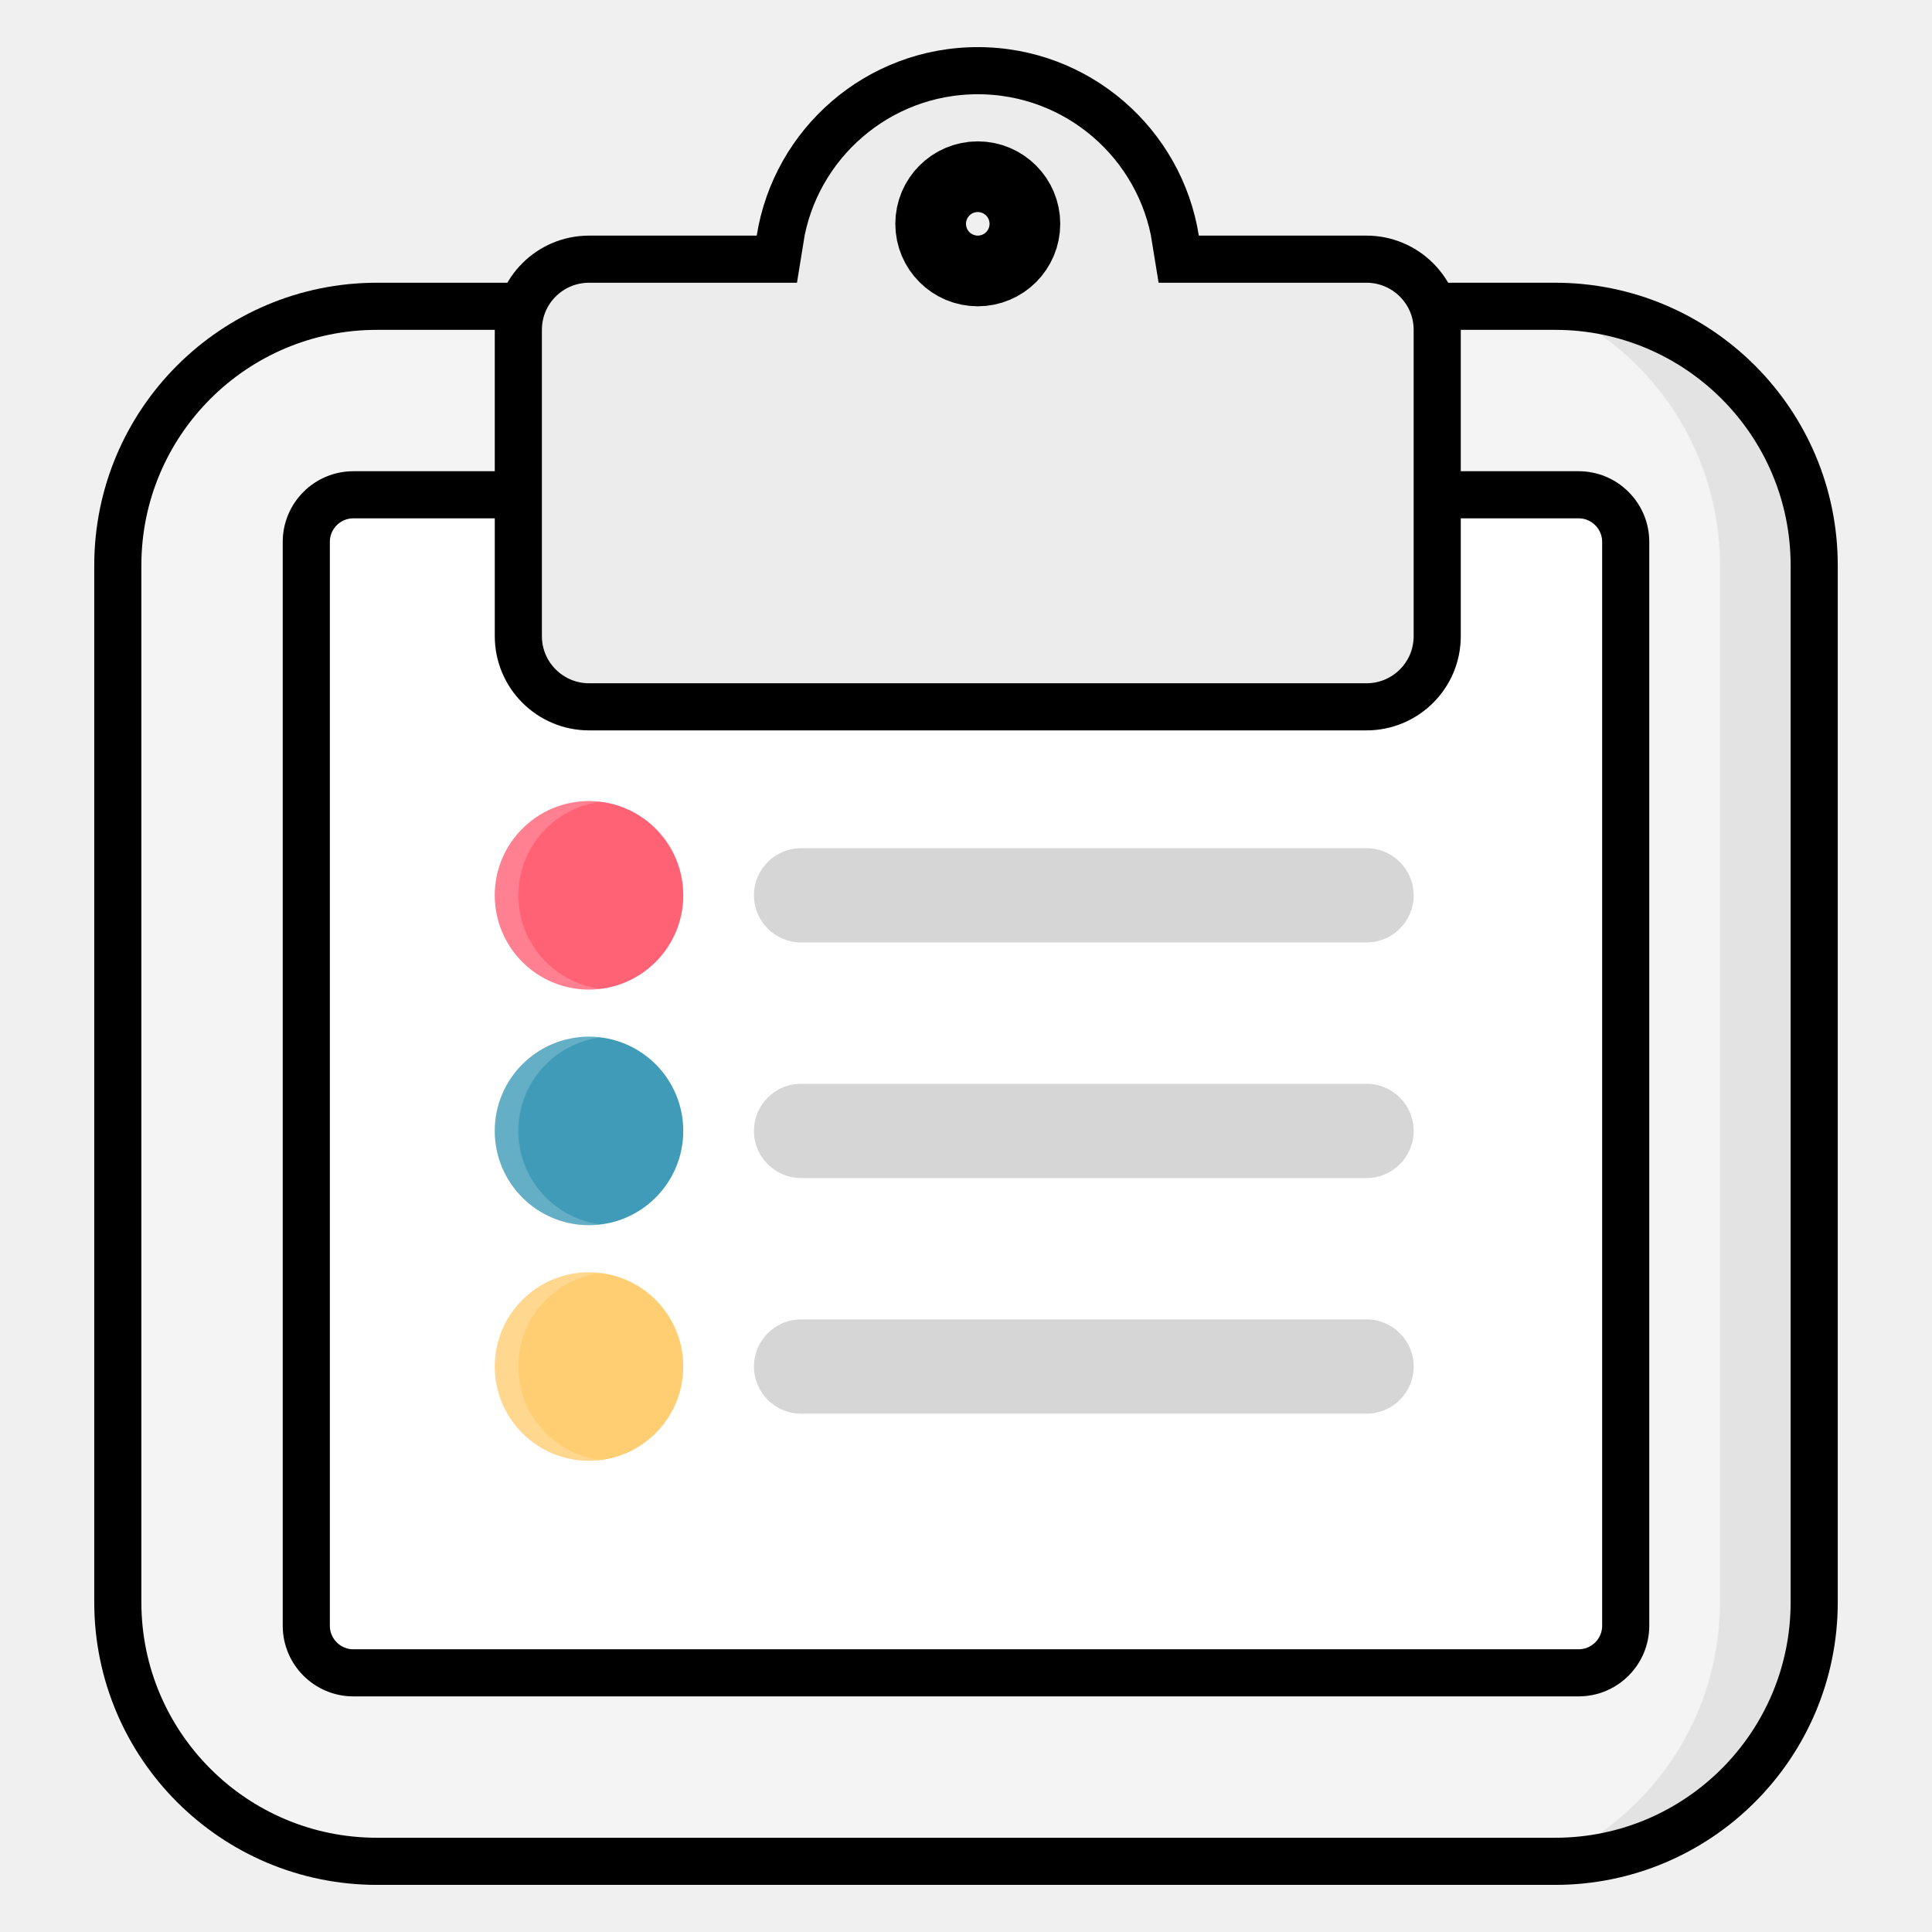
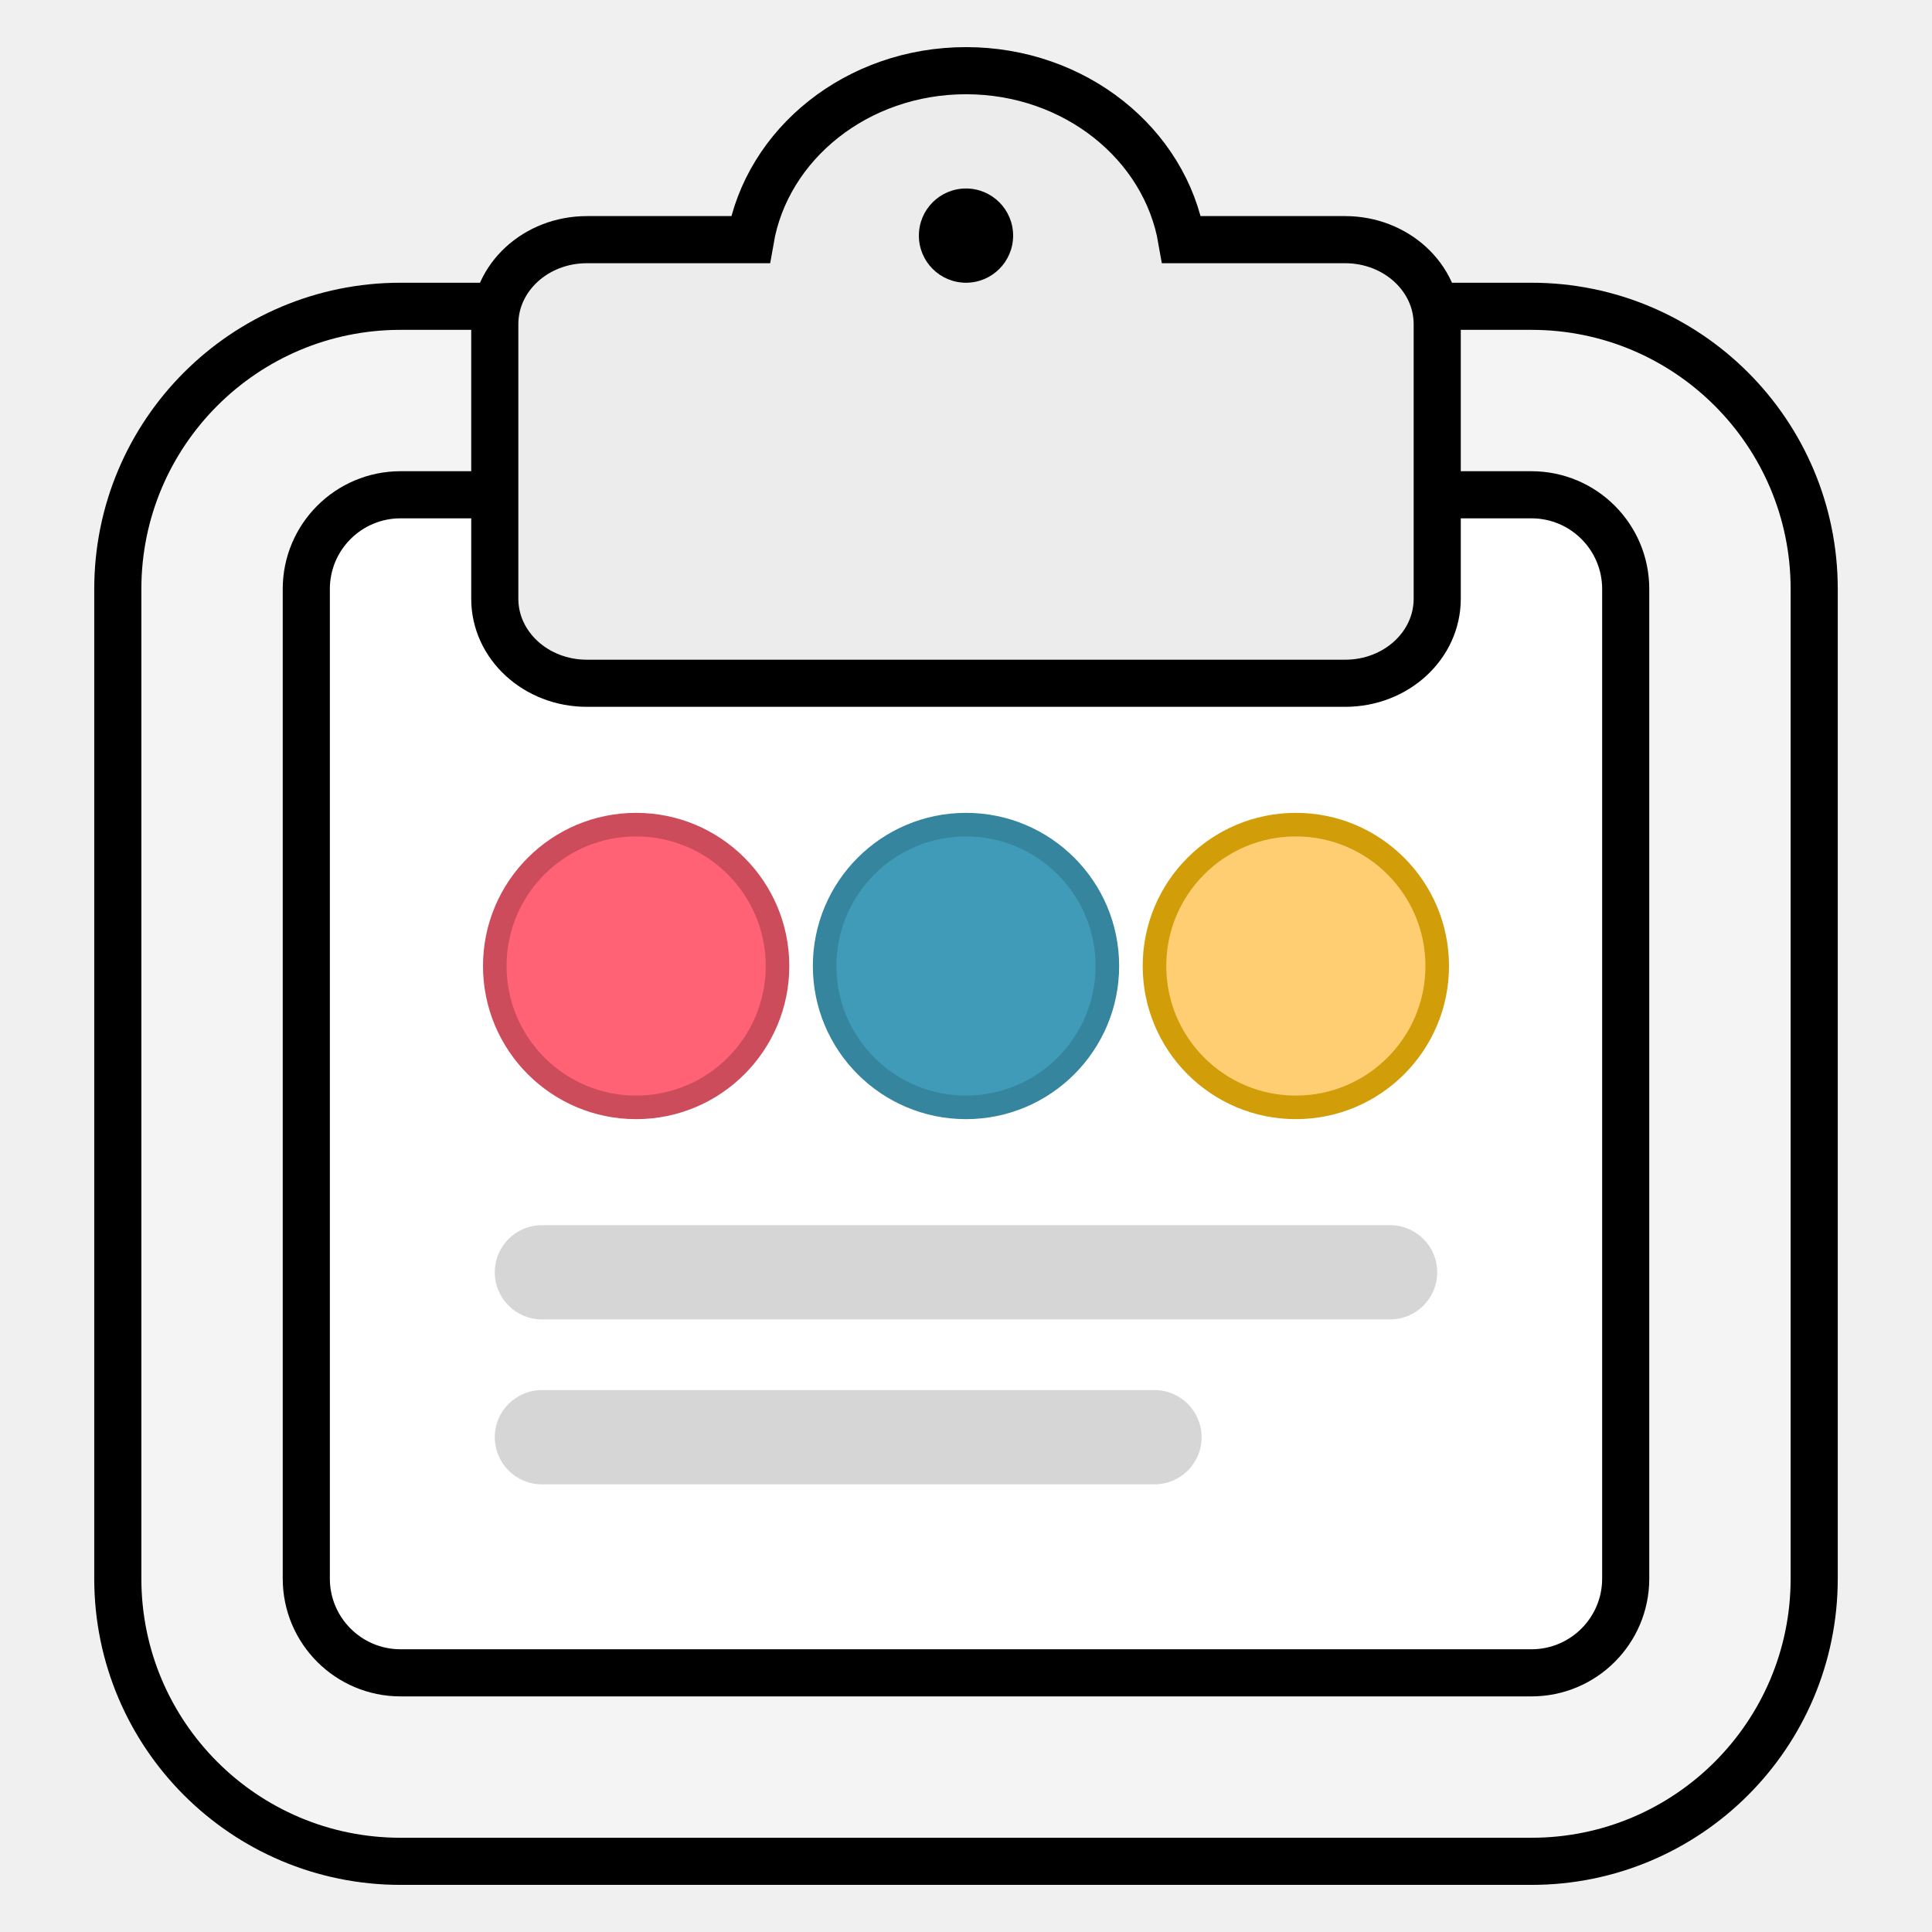
- <svg xmlns="http://www.w3.org/2000/svg" xmlns:xlink="http://www.w3.org/1999/xlink" viewBox="0 0 82 82">
-   <defs>
-     <rect id="a" width="74" height="68" y="10" rx="12" />
-     <filter id="d" width="200%" height="200%" x="-50%" y="-50%" filterUnits="objectBoundingBox">
-       <feOffset dx="-5" in="SourceAlpha" result="shadowOffsetInner1" />
-       <feComposite in="shadowOffsetInner1" in2="SourceAlpha" operator="arithmetic" k2="-1" k3="1" result="shadowInnerInner1" />
-       <feColorMatrix values="0 0 0 0 0.89 0 0 0 0 0.89 0 0 0 0 0.89 0 0 0 1 0" in="shadowInnerInner1" />
-     </filter>
-     <mask id="e" width="74" height="68" x="0" y="0" fill="#fff">
-       <use xlink:href="#a" />
-     </mask>
-     <rect id="b" width="58" height="52" x="8" y="18" rx="3" />
-     <mask id="f" width="58" height="52" x="0" y="0" fill="#fff">
-       <use xlink:href="#b" />
-     </mask>
-     <path id="c" d="M28.118 8h-7.112C18.788 8 17 9.79 17 12v13c0 2.21 1.794 4 4.006 4h32.988C56.212 29 58 27.21 58 25V12c0-2.21-1.794-4-4.006-4h-7.112c-.72-4.534-4.646-8-9.382-8s-8.663 3.466-9.382 8zM37.5 9c.828 0 1.5-.672 1.5-1.5S38.328 6 37.5 6 36 6.672 36 7.5 36.672 9 37.5 9z" />
-     <mask id="g" width="41" height="29" x="0" y="0" fill="#fff">
-       <use xlink:href="#c" />
-     </mask>
-     <circle id="h" cx="21" cy="36" r="4" />
-     <filter id="i" width="200%" height="200%" x="-50%" y="-50%" filterUnits="objectBoundingBox">
-       <feOffset dx="1" in="SourceAlpha" result="shadowOffsetInner1" />
-       <feComposite in="shadowOffsetInner1" in2="SourceAlpha" operator="arithmetic" k2="-1" k3="1" result="shadowInnerInner1" />
-       <feColorMatrix values="0 0 0 0 1 0 0 0 0 1 0 0 0 0 1 0 0 0 0.2 0" in="shadowInnerInner1" />
-     </filter>
-     <circle id="j" cx="21" cy="46" r="4" />
-     <filter id="k" width="200%" height="200%" x="-50%" y="-50%" filterUnits="objectBoundingBox">
-       <feOffset dx="1" in="SourceAlpha" result="shadowOffsetInner1" />
-       <feComposite in="shadowOffsetInner1" in2="SourceAlpha" operator="arithmetic" k2="-1" k3="1" result="shadowInnerInner1" />
-       <feColorMatrix values="0 0 0 0 1 0 0 0 0 1 0 0 0 0 1 0 0 0 0.2 0" in="shadowInnerInner1" />
-     </filter>
-     <circle id="l" cx="21" cy="56" r="4" />
-     <filter id="m" width="200%" height="200%" x="-50%" y="-50%" filterUnits="objectBoundingBox">
-       <feOffset dx="1" in="SourceAlpha" result="shadowOffsetInner1" />
-       <feComposite in="shadowOffsetInner1" in2="SourceAlpha" operator="arithmetic" k2="-1" k3="1" result="shadowInnerInner1" />
-       <feColorMatrix values="0 0 0 0 1 0 0 0 0 1 0 0 0 0 1 0 0 0 0.2 0" in="shadowInnerInner1" />
-     </filter>
-   </defs>
-   <g fill="none" fill-rule="evenodd" transform="translate(4 2)">
-     <use fill="#F4F4F4" xlink:href="#a" />
-     <use fill="#000" filter="url(#d)" xlink:href="#a" />
-     <use stroke="#000" stroke-width="4" mask="url(#e)" xlink:href="#a" />
-     <use fill="#FFF" stroke="#000" stroke-width="4" mask="url(#f)" xlink:href="#b" />
-     <use fill="#EDECEC" stroke="#000" stroke-width="4" mask="url(#g)" xlink:href="#c" />
-     <rect width="28" height="4" x="28" y="34" fill="#D6D6D6" rx="2" />
-     <rect width="28" height="4" x="28" y="44" fill="#D6D6D6" rx="2" />
-     <rect width="28" height="4" x="28" y="54" fill="#D6D6D6" rx="2" />
-     <use fill="#FF6175" xlink:href="#h" />
-     <use fill="#000" filter="url(#i)" xlink:href="#h" />
-     <g>
-       <use fill="#3F9BB8" xlink:href="#j" />
-       <use fill="#000" filter="url(#k)" xlink:href="#j" />
-     </g>
-     <g>
-       <use fill="#FFCD72" xlink:href="#l" />
-       <use fill="#000" filter="url(#m)" xlink:href="#l" />
+ <svg xmlns="http://www.w3.org/2000/svg" width="82px" height="82px" viewBox="0 0 82 82" version="1.1">
+   <defs />
+   <g id="icons" stroke="none" stroke-width="1" fill="none" fill-rule="evenodd">
+     <g id="clipboard">
+       <rect id="Rectangle-14" stroke="#000000" stroke-width="2" fill="#F4F4F4" x="5" y="13" width="72" height="66" rx="12" />
+       <rect id="Rectangle-16" stroke="#000000" stroke-width="2" fill="#FFFFFF" x="13" y="21" width="56" height="50" rx="4" />
+       <rect id="Rectangle-17" fill="#D6D6D6" x="21" y="52" width="40" height="4" rx="2" />
+       <rect id="Rectangle-17" fill="#D6D6D6" x="21" y="59" width="30" height="4" rx="2" />
+       <circle id="Oval-10" stroke="#CD4C5C" fill="#FF6175" cx="27" cy="41" r="6" />
+       <circle id="Oval-10" stroke="#35859E" fill="#3F9BB8" cx="41" cy="41" r="6" />
+       <circle id="Oval-10" stroke="#D19D08" fill="#FFCD72" cx="55" cy="41" r="6" />
+       <path d="M31.847,10.172 L24.908,10.172 C22.744,10.172 21,11.778 21,13.758 L21,25.414 C21,27.395 22.75,29 24.908,29 L57.092,29 C59.256,29 61,27.395 61,25.414 L61,13.758 C61,11.778 59.25,10.172 57.092,10.172 L50.153,10.172 C49.452,6.107 45.621,3 41,3 C36.379,3 32.548,6.107 31.847,10.172 Z" id="Combined-Shape" stroke="#000000" stroke-width="2" fill="#EDECEC" />
+       <path d="M41,12 C42.105,12 43,11.105 43,10 C43,8.895 42.105,8 41,8 C39.895,8 39,8.895 39,10 C39,11.105 39.895,12 41,12 Z" id="Path" fill="#000000" />
    </g>
  </g>
</svg>
